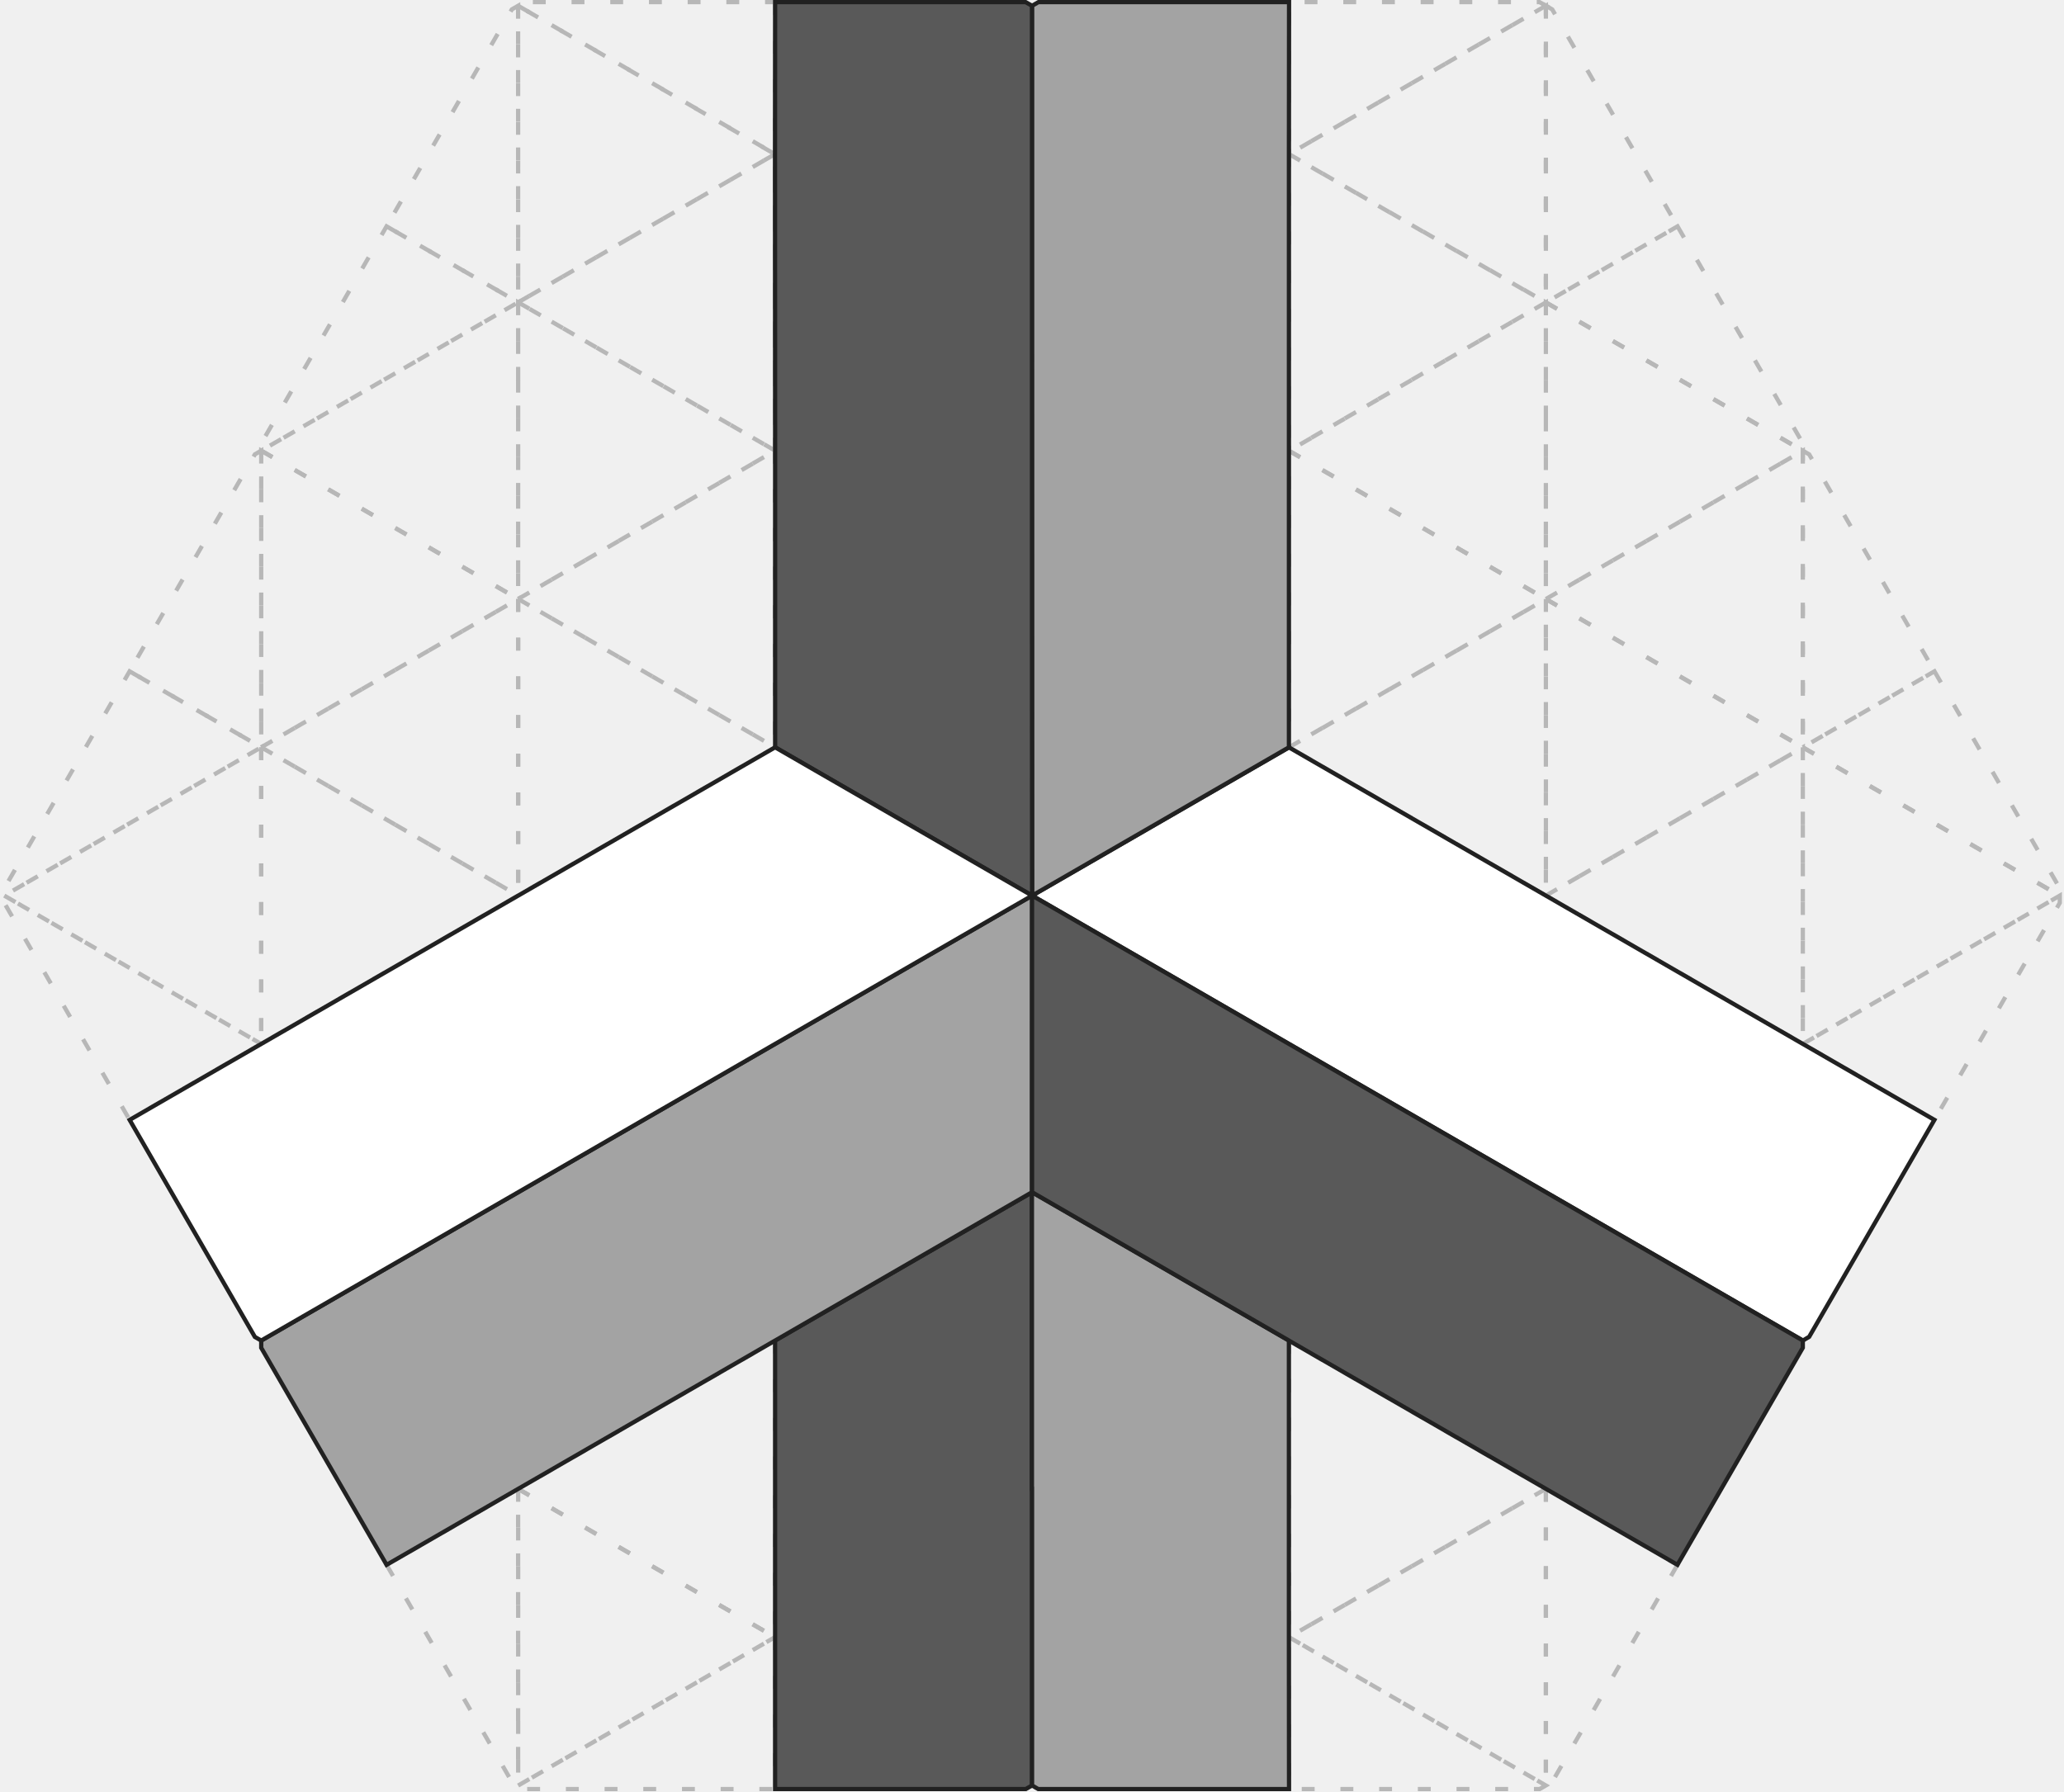
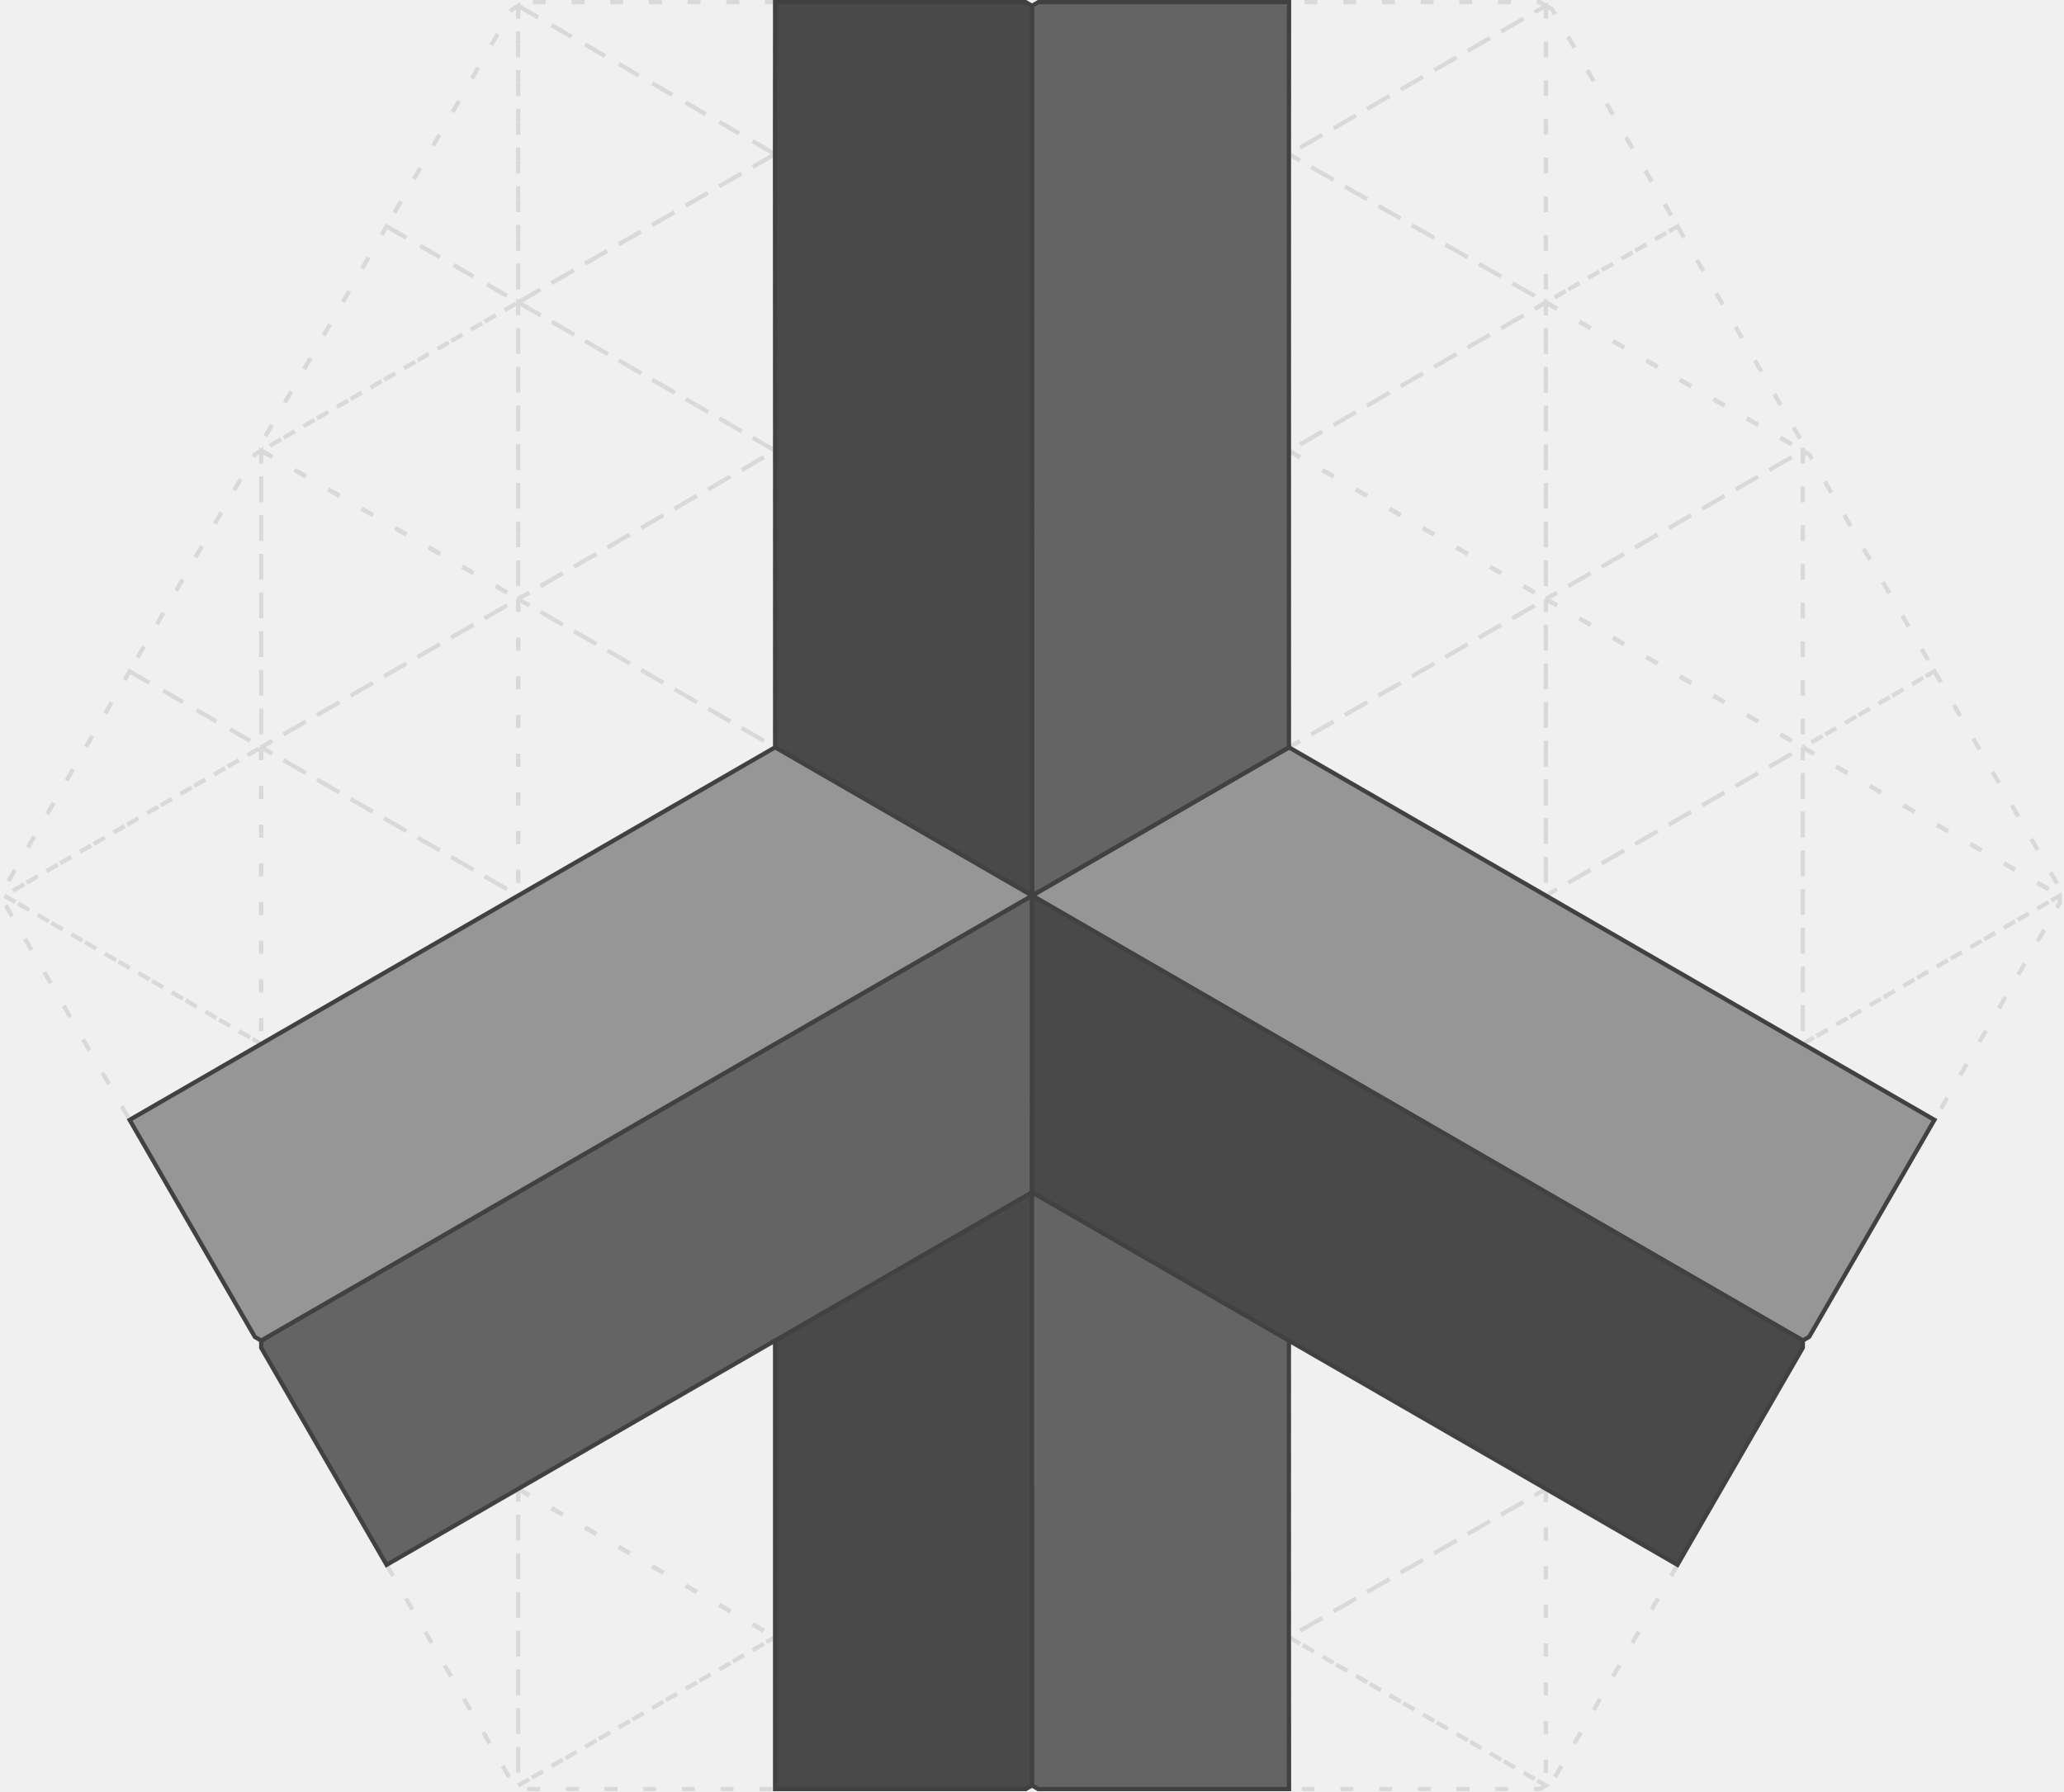
<svg xmlns="http://www.w3.org/2000/svg" id="Layer_2" data-name="Layer 2" viewBox="0 0 160.006 138.887">
  <defs>
    <style>
      .cls-1 {
-         fill: #595959;
+         fill: #494949;
+       }
+ 
+       .cls-1, .cls-2, .cls-3 {
+         stroke: #414141;
+         stroke-width: .33px;
      }

      .cls-1, .cls-2, .cls-3, .cls-4 {
        stroke-miterlimit: 10;
      }

-       .cls-1, .cls-3, .cls-4 {
-         stroke: #212121;
-         stroke-width: .33px;
-       }
- 
      .cls-2 {
-         fill: none;
-         stroke: #b7b7b7;
-         stroke-dasharray: 0 0 1 2;
-         stroke-width: .33px;
+         fill: #969696;
      }

      .cls-3 {
-         fill: #a3a3a3;
+         fill: #646464;
      }

      .cls-4 {
-         fill: #fff;
+         fill: none;
+         stroke: #d9d9d9;
+         stroke-dasharray: 0 0 1 2;
+         stroke-width: .33px;
      }
    </style>
  </defs>
  <g id="Layer_1-2" data-name="Layer 1">
    <g id="hex">
-       <polygon class="cls-2" points="139.758 34.948 140.252 35.233 149.964 52.052 139.758 57.949 139.758 34.948" />
-       <polygon class="cls-2" points="130.046 17.551 139.757 34.37 139.758 34.948 119.84 23.448 130.046 17.551" />
-       <polygon class="cls-2" points="40.17 115.445 40.17 138.445 39.69 138.175 29.97 121.335 40.17 115.445" />
-       <polygon class="cls-2" points="149.964 52.052 159.675 68.871 159.676 69.449 139.758 57.949 149.964 52.052" />
-       <polygon class="cls-2" points="60.088 126.942 60.088 138.722 40.638 138.722 40.168 138.452 60.078 126.942 60.088 126.942" />
-       <polygon class="cls-2" points="40.166 115.447 60.085 126.947 40.166 138.448 40.166 115.447" />
-       <polygon class="cls-2" points="60.09 103.945 60.08 126.945 40.17 115.445 60.09 103.945" />
-       <polygon class="cls-2" points="79.998 92.442 79.998 92.452 60.088 103.942 79.998 92.442" />
-       <polygon class="cls-2" points="99.92 57.945 99.92 57.955 80.01 69.445 99.92 57.945" />
-       <polygon class="cls-2" points="159.68 69.445 159.68 70.005 149.96 86.835 139.76 80.945 159.68 69.445" />
-       <polygon class="cls-2" points="139.758 57.949 159.676 69.449 139.762 80.942 139.758 57.949" />
-       <polygon class="cls-2" points="139.76 57.945 139.76 80.945 119.84 69.445 139.76 57.945" />
-       <polygon class="cls-2" points="119.838 138.442 119.358 138.722 99.928 138.722 99.918 126.942 119.838 138.442" />
-       <polygon class="cls-2" points="99.928 103.952 99.918 126.942 99.918 103.942 99.928 103.952" />
-       <polygon class="cls-2" points="130.04 121.335 120.33 138.165 119.84 138.445 119.84 115.445 130.04 121.335" />
-       <polygon class="cls-2" points="119.842 115.444 119.841 138.445 99.923 126.945 119.842 115.444" />
-       <polygon class="cls-2" points="119.838 115.442 99.918 126.942 99.918 103.942 99.928 103.952 119.838 115.442" />
-       <polygon class="cls-2" points="60.09 .165 60.08 11.945 60.08 11.955 60.07 11.955 40.17 .455 40.67 .165 60.09 .165" />
-       <polygon class="cls-2" points="99.92 11.945 99.92 11.955 99.91 11.955 99.92 11.945" />
-       <polygon class="cls-2" points="40.165 .449 60.083 11.949 40.169 23.442 40.165 .449" />
-       <polygon class="cls-2" points="40.165 .449 40.169 23.442 29.967 17.552 39.682 .725 40.165 .449" />
-       <polygon class="cls-2" points="10.047 52.054 20.249 57.944 .33 69.445 .332 68.881 10.047 52.054" />
-       <polygon class="cls-2" points="20.25 34.943 20.249 57.944 10.047 52.054 19.762 35.227 20.25 34.943" />
-       <polygon class="cls-2" points="29.967 17.552 40.169 23.442 20.25 34.943 20.252 34.379 29.967 17.552" />
-       <polygon class="cls-2" points="40.169 23.442 40.168 46.443 20.25 34.943 40.169 23.442" />
-       <polygon class="cls-2" points="20.25 34.943 40.168 46.443 20.249 57.944 20.25 34.943" />
-       <polygon class="cls-2" points="119.84 .445 99.93 11.945 99.92 11.955 99.92 11.945 99.93 .165 119.35 .165 119.84 .445" />
-       <polygon class="cls-2" points="60.09 34.935 60.09 34.945 60.08 34.945 60.08 34.935 40.17 23.445 60.07 11.955 60.08 11.955 60.09 34.935" />
-       <polygon class="cls-2" points="40.169 23.442 60.088 34.942 40.168 46.443 40.169 23.442" />
-       <polygon class="cls-2" points="20.25 80.945 10.05 86.835 .33 70.005 .33 69.445 20.25 80.945" />
-       <polygon class="cls-2" points="20.249 57.944 20.248 80.945 .33 69.445 20.249 57.944" />
-       <polygon class="cls-2" points="40.168 46.443 40.168 69.444 20.249 57.944 40.168 46.443" />
-       <polygon class="cls-2" points="40.17 69.445 20.25 80.945 20.25 57.945 40.17 69.445" />
-       <polygon class="cls-2" points="60.09 57.945 40.17 69.445 40.17 46.445 60.09 57.945" />
-       <polygon class="cls-2" points="60.09 34.945 60.09 57.945 40.17 46.445 60.08 34.955 60.08 34.945 60.09 34.945" />
-       <polygon class="cls-2" points="119.841 .447 120.334 .732 130.046 17.551 119.84 23.448 119.841 .447" />
-       <polygon class="cls-2" points="119.841 .447 119.84 23.448 99.921 11.948 119.841 .447" />
-       <polygon class="cls-2" points="119.83 23.455 99.93 34.955 99.92 34.955 99.92 11.955 119.83 23.455" />
-       <polygon class="cls-2" points="79.998 92.442 79.998 92.452 60.088 103.942 79.998 92.442" />
-       <polygon class="cls-2" points="119.839 46.449 139.758 57.949 119.843 69.442 119.839 46.449" />
-       <polygon class="cls-2" points="139.758 34.948 139.758 57.949 119.839 46.449 139.758 34.948" />
-       <polygon class="cls-2" points="119.84 23.448 139.758 34.948 119.839 46.449 119.84 23.448" />
-       <polygon class="cls-2" points="119.84 23.448 119.839 46.449 99.921 34.949 119.84 23.448" />
-       <polygon class="cls-2" points="99.921 34.952 119.84 46.452 99.926 57.945 99.921 34.952" />
-       <polygon class="cls-2" points="119.84 46.445 119.84 69.445 99.93 57.955 99.93 57.935 119.83 46.455 119.84 46.445" />
-       <polygon class="cls-2" points="119.84 69.445 99.93 57.955 99.93 57.945 119.84 69.445" />
-       <polygon class="cls-2" points="80.008 69.442 80.008 92.442 79.998 92.442 79.998 92.432 80.008 69.442" />
-       <polygon class="cls-2" points="60.09 34.935 60.09 34.955 60.08 34.955 60.08 11.955 60.09 34.935" />
-       <polygon class="cls-2" points="80 23.445 80 23.455 79.99 23.455 80 23.445" />
-       <polygon class="cls-2" points="60.09 34.955 60.09 57.945 60.08 34.955 60.09 34.955" />
-       <polygon class="cls-2" points="80 46.445 80 46.455 79.99 46.455 80 46.445" />
-       <polygon class="cls-2" points="80.008 69.442 80.008 92.442 79.998 92.442 79.998 92.432 80.008 69.442" />
-       <polygon class="cls-2" points="80.01 23.455 80 23.455 80 23.445 80.01 23.455" />
-       <polygon class="cls-2" points="99.92 11.945 99.92 11.955 99.91 11.955 99.92 11.945" />
-       <polygon class="cls-2" points="99.92 34.945 99.92 34.955 99.91 34.955 99.92 34.945" />
-       <polygon class="cls-2" points="99.92 57.945 99.92 57.955 80.01 69.445 99.92 57.945" />
+       <polygon class="cls-4" points="139.758 34.948 140.252 35.233 149.964 52.052 139.758 57.949 139.758 34.948" />
+       <polygon class="cls-4" points="130.046 17.551 139.757 34.37 139.758 34.948 119.84 23.448 130.046 17.551" />
+       <polygon class="cls-4" points="40.17 115.445 40.17 138.445 39.69 138.175 29.97 121.335 40.17 115.445" />
+       <polygon class="cls-4" points="149.964 52.052 159.675 68.871 159.676 69.449 139.758 57.949 149.964 52.052" />
+       <polygon class="cls-4" points="60.088 126.942 60.088 138.722 40.638 138.722 40.168 138.452 60.078 126.942 60.088 126.942" />
+       <polygon class="cls-4" points="40.166 115.447 60.085 126.947 40.166 138.448 40.166 115.447" />
+       <polygon class="cls-4" points="60.09 103.945 60.08 126.945 40.17 115.445 60.09 103.945" />
+       <polygon class="cls-4" points="79.998 92.442 79.998 92.452 60.088 103.942 79.998 92.442" />
+       <polygon class="cls-4" points="99.92 57.945 99.92 57.955 80.01 69.445 99.92 57.945" />
+       <polygon class="cls-4" points="159.68 69.445 159.68 70.005 149.96 86.835 139.76 80.945 159.68 69.445" />
+       <polygon class="cls-4" points="139.758 57.949 159.676 69.449 139.762 80.942 139.758 57.949" />
+       <polygon class="cls-4" points="139.76 57.945 139.76 80.945 119.84 69.445 139.76 57.945" />
+       <polygon class="cls-4" points="119.838 138.442 119.358 138.722 99.928 138.722 99.918 126.942 119.838 138.442" />
+       <polygon class="cls-4" points="99.928 103.952 99.918 126.942 99.918 103.942 99.928 103.952" />
+       <polygon class="cls-4" points="130.04 121.335 120.33 138.165 119.84 138.445 119.84 115.445 130.04 121.335" />
+       <polygon class="cls-4" points="119.842 115.444 119.841 138.445 99.923 126.945 119.842 115.444" />
+       <polygon class="cls-4" points="119.838 115.442 99.918 126.942 99.918 103.942 99.928 103.952 119.838 115.442" />
+       <polygon class="cls-4" points="60.09 .165 60.08 11.945 60.08 11.955 60.07 11.955 40.17 .455 40.67 .165 60.09 .165" />
+       <polygon class="cls-4" points="99.92 11.945 99.92 11.955 99.91 11.955 99.92 11.945" />
+       <polygon class="cls-4" points="40.165 .449 60.083 11.949 40.169 23.442 40.165 .449" />
+       <polygon class="cls-4" points="40.165 .449 40.169 23.442 29.967 17.552 39.682 .725 40.165 .449" />
+       <polygon class="cls-4" points="10.047 52.054 20.249 57.944 .33 69.445 .332 68.881 10.047 52.054" />
+       <polygon class="cls-4" points="20.25 34.943 20.249 57.944 10.047 52.054 19.762 35.227 20.25 34.943" />
+       <polygon class="cls-4" points="29.967 17.552 40.169 23.442 20.25 34.943 20.252 34.379 29.967 17.552" />
+       <polygon class="cls-4" points="40.169 23.442 40.168 46.443 20.25 34.943 40.169 23.442" />
+       <polygon class="cls-4" points="20.25 34.943 40.168 46.443 20.249 57.944 20.25 34.943" />
+       <polygon class="cls-4" points="119.84 .445 99.93 11.945 99.92 11.955 99.92 11.945 99.93 .165 119.35 .165 119.84 .445" />
+       <polygon class="cls-4" points="60.09 34.935 60.09 34.945 60.08 34.945 60.08 34.935 40.17 23.445 60.07 11.955 60.08 11.955 60.09 34.935" />
+       <polygon class="cls-4" points="40.169 23.442 60.088 34.942 40.168 46.443 40.169 23.442" />
+       <polygon class="cls-4" points="20.25 80.945 10.05 86.835 .33 70.005 .33 69.445 20.25 80.945" />
+       <polygon class="cls-4" points="20.249 57.944 20.248 80.945 .33 69.445 20.249 57.944" />
+       <polygon class="cls-4" points="40.168 46.443 40.168 69.444 20.249 57.944 40.168 46.443" />
+       <polygon class="cls-4" points="40.17 69.445 20.25 80.945 20.25 57.945 40.17 69.445" />
+       <polygon class="cls-4" points="60.09 57.945 40.17 69.445 40.17 46.445 60.09 57.945" />
+       <polygon class="cls-4" points="60.09 34.945 60.09 57.945 40.17 46.445 60.08 34.955 60.08 34.945 60.09 34.945" />
+       <polygon class="cls-4" points="119.841 .447 120.334 .732 130.046 17.551 119.84 23.448 119.841 .447" />
+       <polygon class="cls-4" points="119.841 .447 119.84 23.448 99.921 11.948 119.841 .447" />
+       <polygon class="cls-4" points="119.83 23.455 99.93 34.955 99.92 34.955 99.92 11.955 119.83 23.455" />
+       <polygon class="cls-4" points="79.998 92.442 79.998 92.452 60.088 103.942 79.998 92.442" />
+       <polygon class="cls-4" points="119.839 46.449 139.758 57.949 119.843 69.442 119.839 46.449" />
+       <polygon class="cls-4" points="139.758 34.948 139.758 57.949 119.839 46.449 139.758 34.948" />
+       <polygon class="cls-4" points="119.84 23.448 139.758 34.948 119.839 46.449 119.84 23.448" />
+       <polygon class="cls-4" points="119.84 23.448 119.839 46.449 99.921 34.949 119.84 23.448" />
+       <polygon class="cls-4" points="99.921 34.952 119.84 46.452 99.926 57.945 99.921 34.952" />
+       <polygon class="cls-4" points="119.84 46.445 119.84 69.445 99.93 57.955 99.93 57.935 119.83 46.455 119.84 46.445" />
+       <polygon class="cls-4" points="119.84 69.445 99.93 57.955 99.93 57.945 119.84 69.445" />
+       <polygon class="cls-4" points="80.008 69.442 80.008 92.442 79.998 92.442 79.998 92.432 80.008 69.442" />
+       <polygon class="cls-4" points="60.09 34.935 60.09 34.955 60.08 34.955 60.08 11.955 60.09 34.935" />
+       <polygon class="cls-4" points="80 23.445 80 23.455 79.99 23.455 80 23.445" />
+       <polygon class="cls-4" points="60.09 34.955 60.09 57.945 60.08 34.955 60.09 34.955" />
+       <polygon class="cls-4" points="80 46.445 80 46.455 79.99 46.455 80 46.445" />
+       <polygon class="cls-4" points="80.008 69.442 80.008 92.442 79.998 92.442 79.998 92.432 80.008 69.442" />
+       <polygon class="cls-4" points="80.01 23.455 80 23.455 80 23.445 80.01 23.455" />
+       <polygon class="cls-4" points="99.92 11.945 99.92 11.955 99.91 11.955 99.92 11.945" />
+       <polygon class="cls-4" points="99.92 34.945 99.92 34.955 99.91 34.955 99.92 34.945" />
+       <polygon class="cls-4" points="99.92 57.945 99.92 57.955 80.01 69.445 99.92 57.945" />
      <polygon class="cls-1" points="80.008 115.442 80.008 138.442 79.518 138.722 60.088 138.722 60.088 103.942 79.998 92.452 79.998 115.442 80.008 115.442" />
      <polygon class="cls-3" points="99.928 138.722 80.488 138.722 80.008 138.442 80.008 115.442 79.998 115.442 79.998 92.442 80.008 92.442 99.918 103.942 99.918 126.942 99.928 138.722" />
-       <polygon class="cls-4" points="149.96 86.835 140.25 103.655 139.76 103.945 119.84 92.445 99.92 80.945 80.01 69.445 99.92 57.955 99.92 57.945 99.93 57.945 99.93 57.955 119.84 69.445 139.76 80.945 149.96 86.835" />
+       <polygon class="cls-2" points="149.96 86.835 140.25 103.655 139.76 103.945 119.84 92.445 99.92 80.945 80.01 69.445 99.92 57.955 99.92 57.945 99.93 57.945 99.93 57.955 119.84 69.445 139.76 80.945 149.96 86.835" />
      <polygon class="cls-3" points="99.93 .165 99.92 11.945 99.92 57.945 80.01 69.445 80.01 46.445 80 23.455 80 .455 80.5 .165 99.93 .165" />
      <polygon class="cls-3" points="80.01 69.445 80 92.435 80 92.445 60.09 103.945 40.17 115.445 29.97 121.335 20.25 104.505 20.25 103.945 60.09 80.945 80.01 69.445" />
      <polygon class="cls-1" points="60.09 34.935 60.08 11.955 60.08 11.945 60.09 .165 79.51 .165 80 .445 80 46.455 80.01 69.445 60.09 57.945 60.09 34.935" />
-       <polygon class="cls-4" points="80.01 69.445 60.09 80.945 20.25 103.945 19.76 103.665 10.05 86.835 20.25 80.945 60.09 57.945 80.01 69.445" />
+       <polygon class="cls-2" points="80.01 69.445 60.09 80.945 20.25 103.945 19.76 103.665 10.05 86.835 20.25 80.945 60.09 57.945 80.01 69.445" />
      <polygon class="cls-1" points="139.758 103.942 139.758 104.502 130.038 121.332 119.838 115.442 99.928 103.952 99.918 103.942 80.008 92.442 80.008 69.442 99.918 80.942 119.838 92.442 139.758 103.942" />
    </g>
  </g>
</svg>
